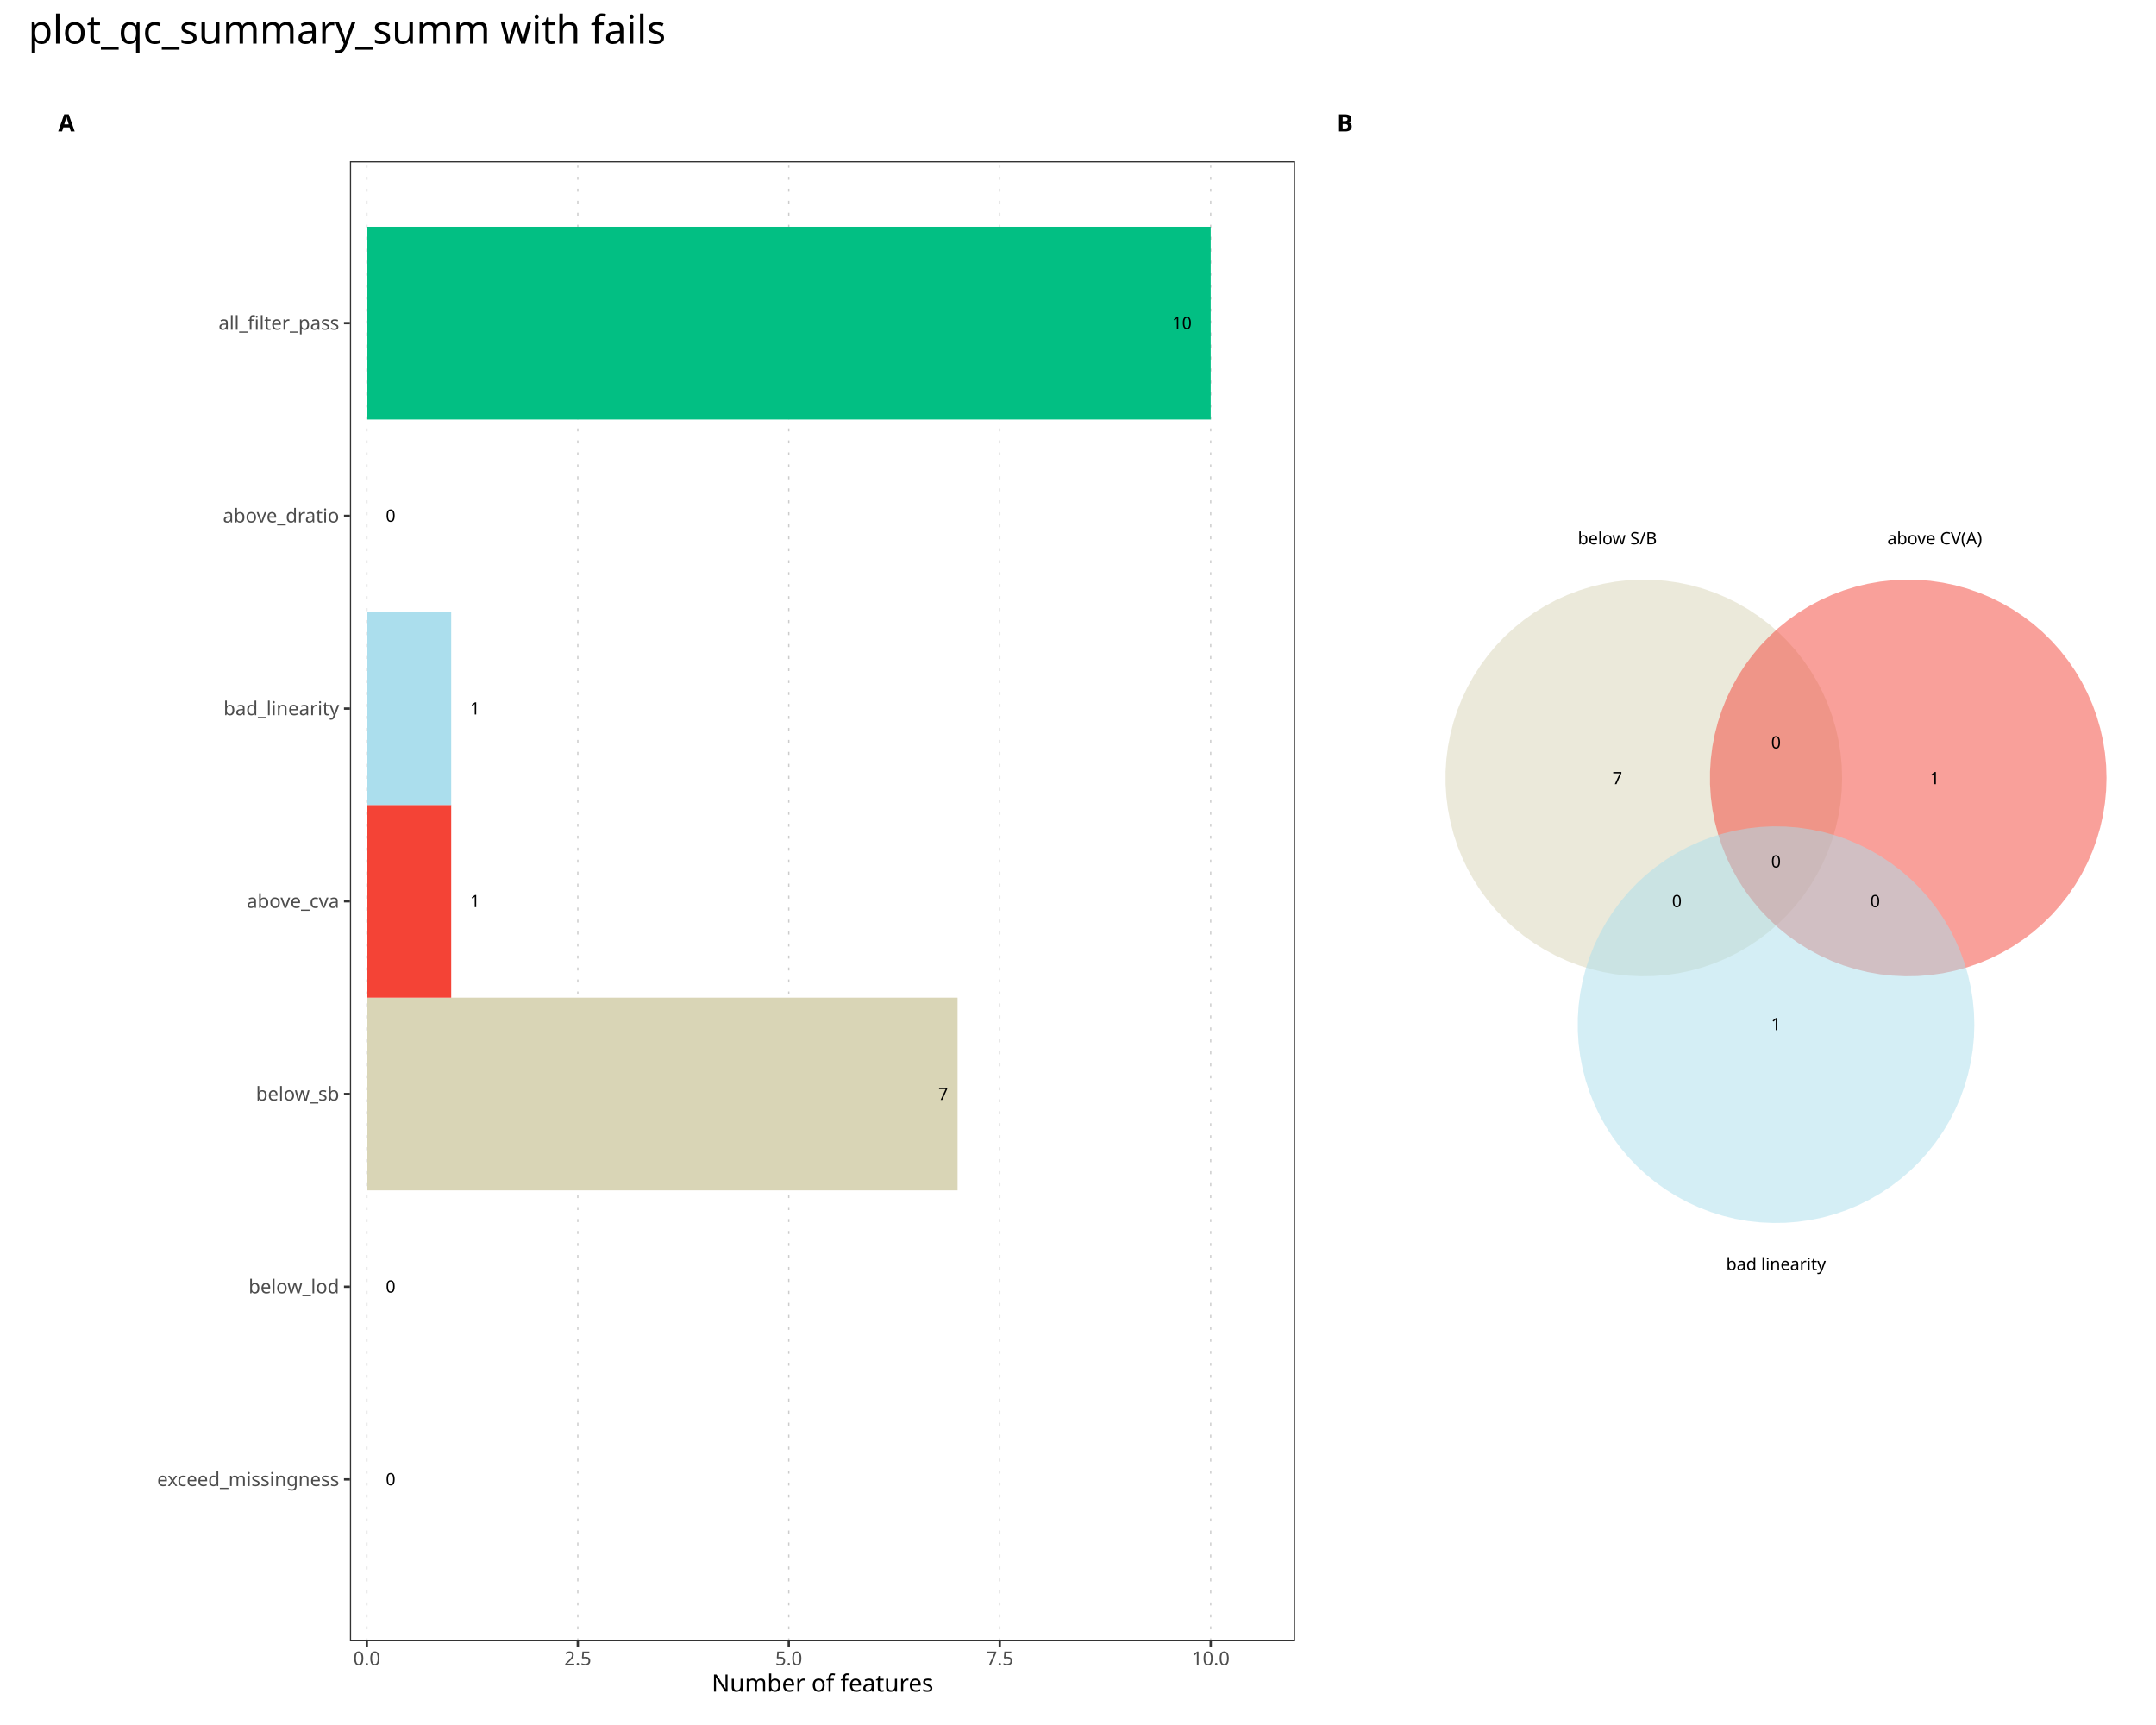
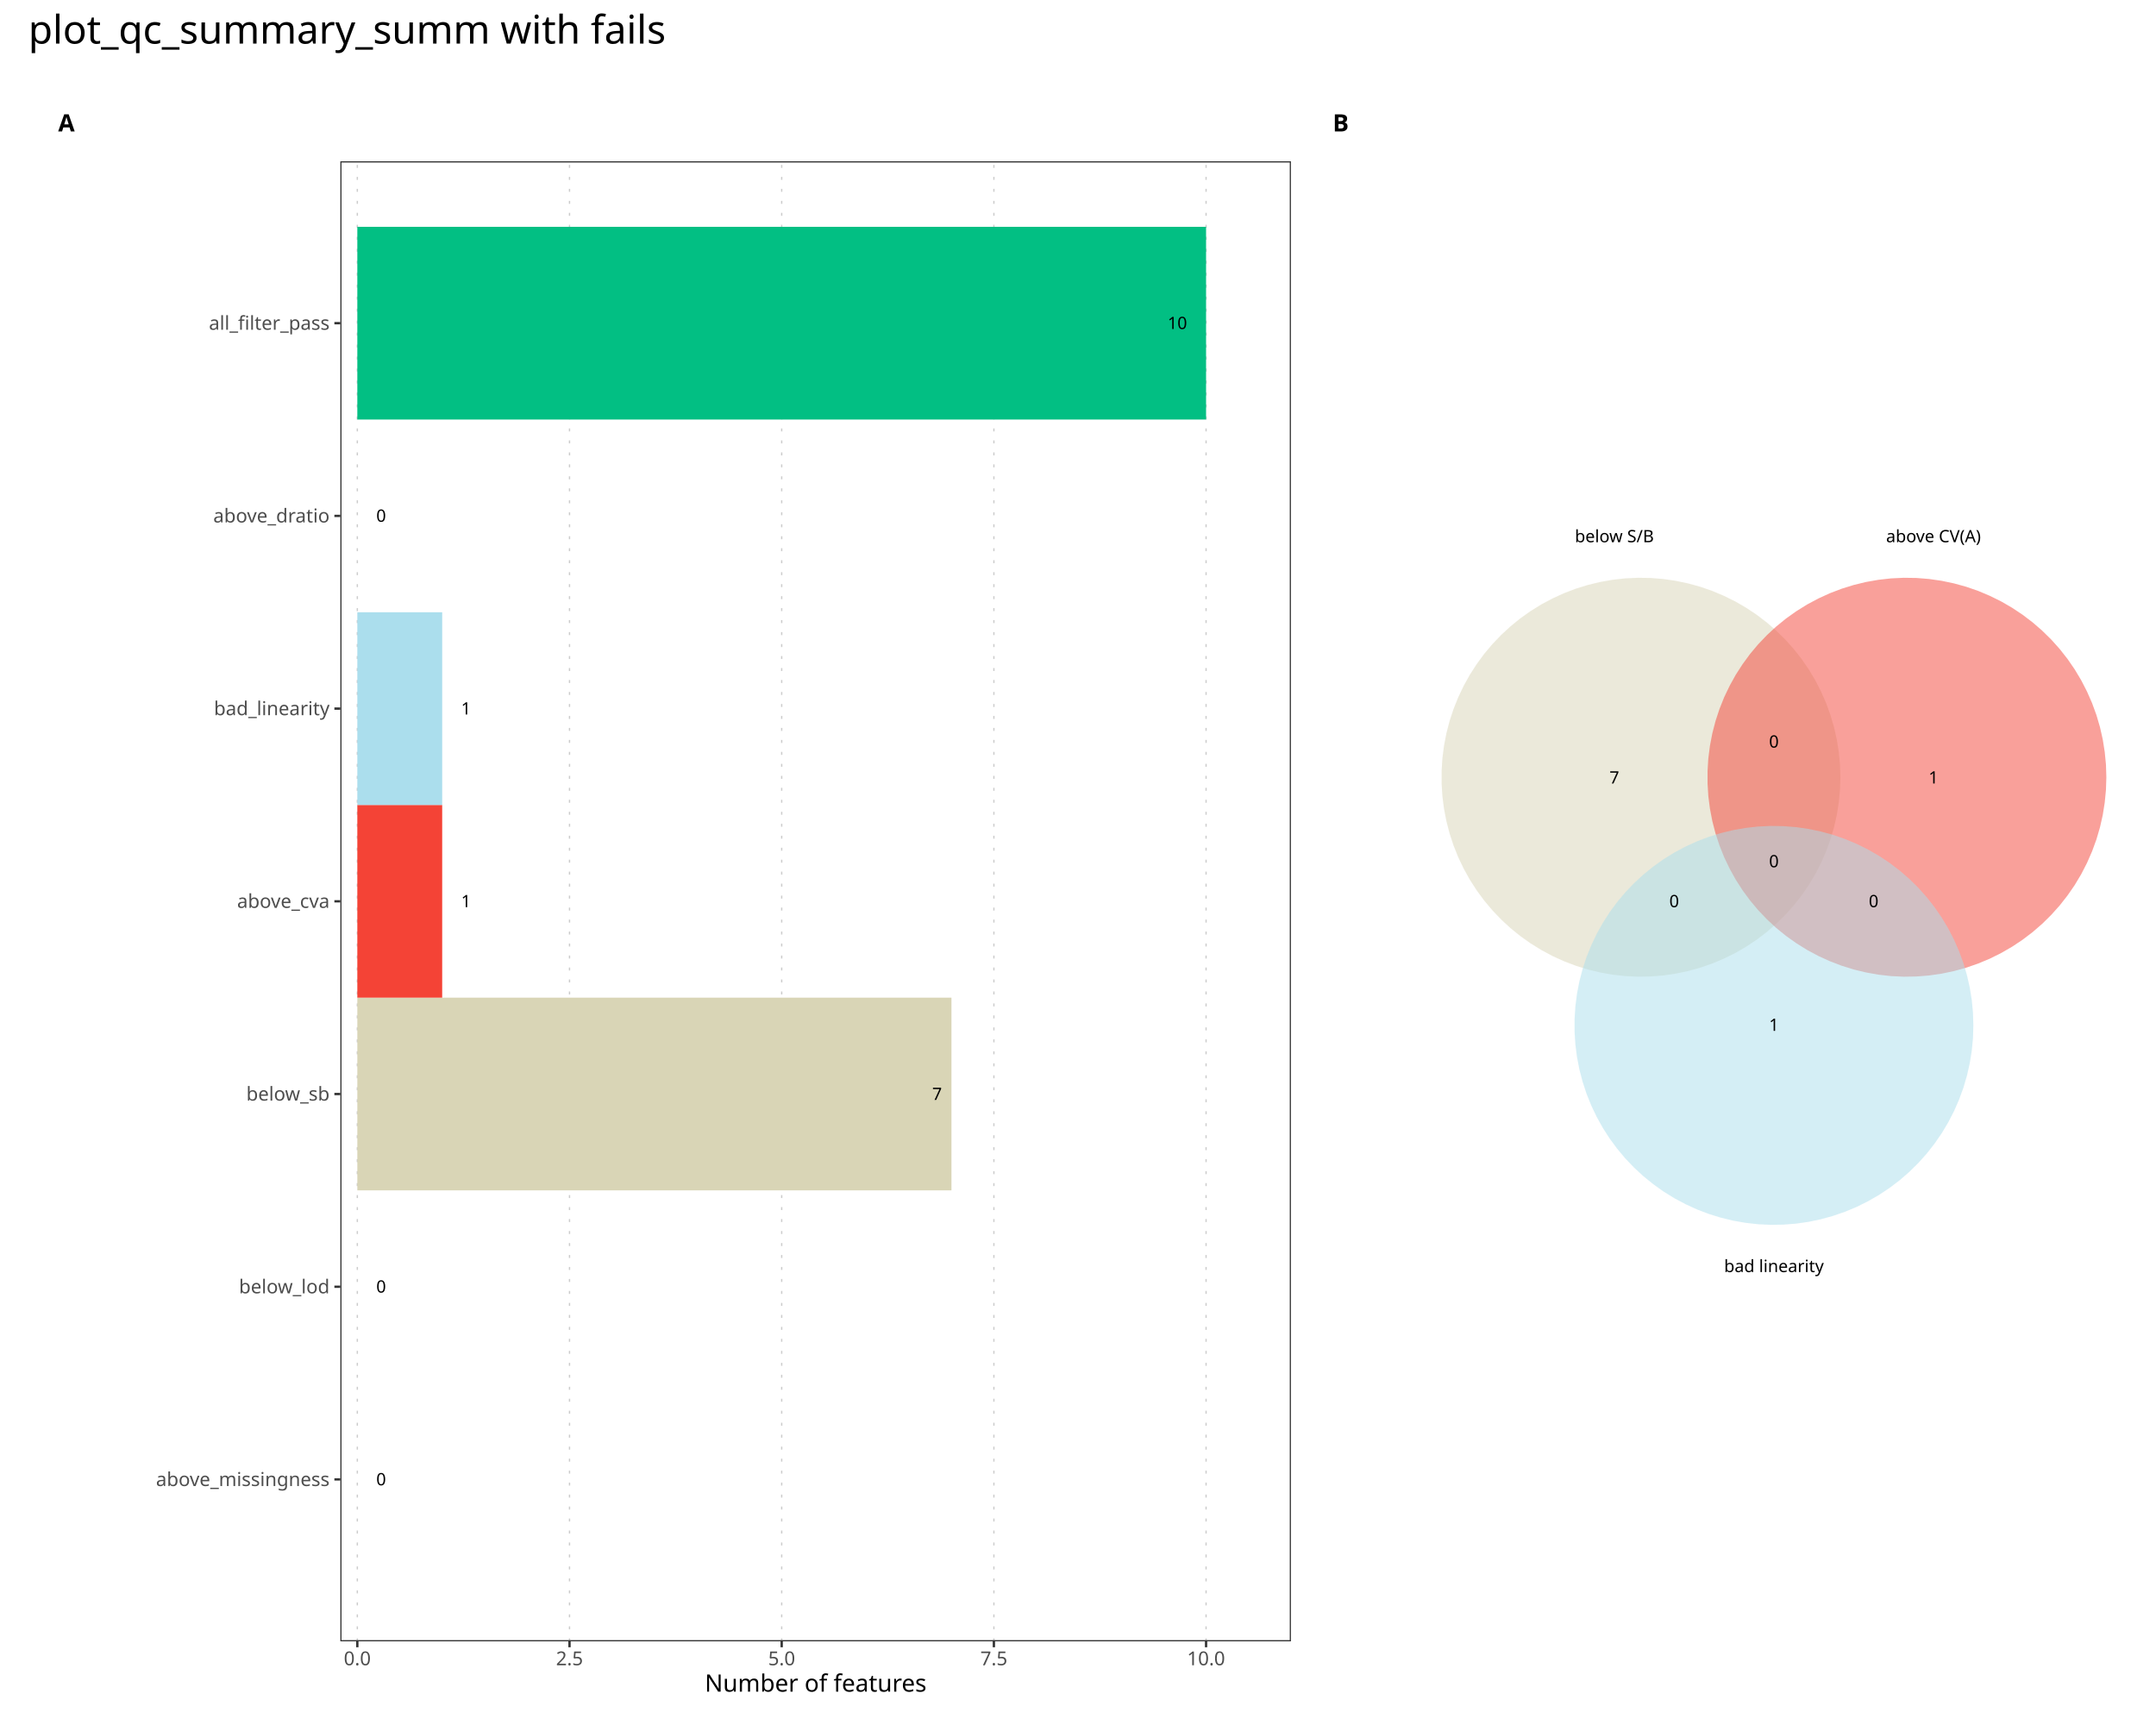
<svg xmlns="http://www.w3.org/2000/svg" class="svglite" data-engine-version="2.0" width="720.00pt" height="576.00pt" viewBox="0 0 720.00 576.00">
  <defs>
    <style type="text/css">
    .svglite line, .svglite polyline, .svglite polygon, .svglite path, .svglite rect, .svglite circle {
      fill: none;
      stroke: #000000;
      stroke-linecap: round;
      stroke-linejoin: round;
      stroke-miterlimit: 10.00;
    }
  </style>
  </defs>
  <rect width="100%" height="100%" style="stroke: none; fill: #FFFFFF;" />
  <defs>
    <clipPath id="cpMC4wMHw3MjAuMDB8MC4wMHw1NzYuMDA=">
      <rect x="0.00" y="0.00" width="720.00" height="576.00" />
    </clipPath>
  </defs>
  <g clip-path="url(#cpMC4wMHw3MjAuMDB8MC4wMHw1NzYuMDA=)">
    <rect x="-0" y="0.00" width="720.00" height="576.00" style="stroke-width: 1.07; stroke: #FFFFFF; fill: #FFFFFF;" />
  </g>
  <defs>
-     <clipPath id="cpMTE2Ljg2fDcxNC41Mnw1My44Nnw1NDguMDY=">
-       <rect x="116.86" y="53.86" width="597.66" height="494.20" />
+     <clipPath id="cpMTEzLjY2fDcxNC41Mnw1My44Nnw1NDguMDY=">
+       <rect x="113.66" y="53.86" width="600.86" height="494.20" />
    </clipPath>
  </defs>
-   <g clip-path="url(#cpMTE2Ljg2fDcxNC41Mnw1My44Nnw1NDguMDY=)">
+   <g clip-path="url(#cpMTEzLjY2fDcxNC41Mnw1My44Nnw1NDguMDY=)">
</g>
  <g clip-path="url(#cpMC4wMHw3MjAuMDB8MC4wMHw1NzYuMDA=)">
</g>
  <defs>
-     <clipPath id="cpNS40OHw0MzYuNDl8MjIuNzh8NTcwLjUy">
-       <rect x="5.48" y="22.78" width="431.01" height="547.74" />
+     <clipPath id="cpNS40OHw0MzUuMTB8MjIuNzh8NTcwLjUy">
+       <rect x="5.48" y="22.78" width="429.62" height="547.74" />
    </clipPath>
  </defs>
-   <g clip-path="url(#cpNS40OHw0MzYuNDl8MjIuNzh8NTcwLjUy)">
-     <rect x="5.48" y="22.78" width="431.01" height="547.74" style="stroke-width: 0.78; stroke: #FFFFFF; fill: #FFFFFF;" />
+   <g clip-path="url(#cpNS40OHw0MzUuMTB8MjIuNzh8NTcwLjUy)">
+     <rect x="5.48" y="22.78" width="429.62" height="547.74" style="stroke-width: 0.78; stroke: #FFFFFF; fill: #FFFFFF;" />
  </g>
  <g clip-path="url(#cpMC4wMHw3MjAuMDB8MC4wMHw1NzYuMDA=)">
</g>
  <defs>
-     <clipPath id="cpMTE2Ljg2fDQzMi41MXw1My44Nnw1NDguMDY=">
-       <rect x="116.86" y="53.86" width="315.64" height="494.20" />
+     <clipPath id="cpMTEzLjY2fDQzMS4xMXw1My44Nnw1NDguMDY=">
+       <rect x="113.66" y="53.86" width="317.45" height="494.20" />
    </clipPath>
  </defs>
-   <g clip-path="url(#cpMTE2Ljg2fDQzMi41MXw1My44Nnw1NDguMDY=)">
-     <rect x="116.86" y="53.86" width="315.64" height="494.20" style="stroke-width: 0.78; stroke: none; fill: #FFFFFF;" />
-     <polyline points="122.50,548.06 122.50,53.86 " style="stroke-width: 0.43; stroke: #CCCCCC; stroke-dasharray: 1.00,3.00; stroke-linecap: butt;" />
-     <polyline points="192.96,548.06 192.96,53.86 " style="stroke-width: 0.43; stroke: #CCCCCC; stroke-dasharray: 1.00,3.00; stroke-linecap: butt;" />
-     <polyline points="263.41,548.06 263.41,53.86 " style="stroke-width: 0.43; stroke: #CCCCCC; stroke-dasharray: 1.00,3.00; stroke-linecap: butt;" />
-     <polyline points="333.87,548.06 333.87,53.86 " style="stroke-width: 0.43; stroke: #CCCCCC; stroke-dasharray: 1.00,3.00; stroke-linecap: butt;" />
-     <polyline points="404.32,548.06 404.32,53.86 " style="stroke-width: 0.43; stroke: #CCCCCC; stroke-dasharray: 1.00,3.00; stroke-linecap: butt;" />
-     <rect x="122.50" y="461.83" width="0.00" height="64.35" style="stroke-width: 1.07; stroke: none; stroke-linecap: butt; stroke-linejoin: miter; fill: #FFFF00;" />
-     <rect x="122.50" y="397.48" width="0.00" height="64.35" style="stroke-width: 1.07; stroke: none; stroke-linecap: butt; stroke-linejoin: miter; fill: #ADA3A3;" />
-     <rect x="122.50" y="333.13" width="197.28" height="64.35" style="stroke-width: 1.07; stroke: none; stroke-linecap: butt; stroke-linejoin: miter; fill: #D9D5B6;" />
-     <rect x="122.50" y="268.78" width="28.18" height="64.35" style="stroke-width: 1.07; stroke: none; stroke-linecap: butt; stroke-linejoin: miter; fill: #F44336;" />
-     <rect x="122.50" y="204.44" width="28.18" height="64.35" style="stroke-width: 1.07; stroke: none; stroke-linecap: butt; stroke-linejoin: miter; fill: #ABDEED;" />
-     <rect x="122.50" y="140.09" width="0.00" height="64.35" style="stroke-width: 1.07; stroke: none; stroke-linecap: butt; stroke-linejoin: miter; fill: #B5A2F5;" />
-     <rect x="122.50" y="75.74" width="281.82" height="64.35" style="stroke-width: 1.07; stroke: none; stroke-linecap: butt; stroke-linejoin: miter; fill: #02BF83;" />
-     <text x="128.83" y="495.96" style="font-size: 5.69px; font-family: sans;" textLength="3.17px" lengthAdjust="spacingAndGlyphs">0</text>
-     <text x="128.83" y="431.61" style="font-size: 5.69px; font-family: sans;" textLength="3.17px" lengthAdjust="spacingAndGlyphs">0</text>
-     <text x="316.61" y="367.27" text-anchor="end" style="font-size: 5.69px; font-family: sans;" textLength="3.17px" lengthAdjust="spacingAndGlyphs">7</text>
-     <text x="157.01" y="302.92" style="font-size: 5.69px; font-family: sans;" textLength="3.17px" lengthAdjust="spacingAndGlyphs">1</text>
-     <text x="157.01" y="238.57" style="font-size: 5.69px; font-family: sans;" textLength="3.17px" lengthAdjust="spacingAndGlyphs">1</text>
-     <text x="128.83" y="174.22" style="font-size: 5.69px; font-family: sans;" textLength="3.17px" lengthAdjust="spacingAndGlyphs">0</text>
-     <text x="397.99" y="109.87" text-anchor="end" style="font-size: 5.69px; font-family: sans;" textLength="6.33px" lengthAdjust="spacingAndGlyphs">10</text>
-     <rect x="116.86" y="53.86" width="315.64" height="494.20" style="stroke-width: 0.78; stroke: #333333;" />
+   <g clip-path="url(#cpMTEzLjY2fDQzMS4xMXw1My44Nnw1NDguMDY=)">
+     <rect x="113.66" y="53.86" width="317.45" height="494.20" style="stroke-width: 0.78; stroke: none; fill: #FFFFFF;" />
+     <polyline points="119.33,548.06 119.33,53.86 " style="stroke-width: 0.43; stroke: #CCCCCC; stroke-dasharray: 1.00,3.00; stroke-linecap: butt;" />
+     <polyline points="190.19,548.06 190.19,53.86 " style="stroke-width: 0.43; stroke: #CCCCCC; stroke-dasharray: 1.00,3.00; stroke-linecap: butt;" />
+     <polyline points="261.05,548.06 261.05,53.86 " style="stroke-width: 0.43; stroke: #CCCCCC; stroke-dasharray: 1.00,3.00; stroke-linecap: butt;" />
+     <polyline points="331.91,548.06 331.91,53.86 " style="stroke-width: 0.43; stroke: #CCCCCC; stroke-dasharray: 1.00,3.00; stroke-linecap: butt;" />
+     <polyline points="402.77,548.06 402.77,53.86 " style="stroke-width: 0.43; stroke: #CCCCCC; stroke-dasharray: 1.00,3.00; stroke-linecap: butt;" />
+     <rect x="119.33" y="461.83" width="0.00" height="64.35" style="stroke-width: 1.07; stroke: none; stroke-linecap: butt; stroke-linejoin: miter; fill: #FFFF00;" />
+     <rect x="119.33" y="397.48" width="0.00" height="64.35" style="stroke-width: 1.07; stroke: none; stroke-linecap: butt; stroke-linejoin: miter; fill: #ADA3A3;" />
+     <rect x="119.33" y="333.13" width="198.41" height="64.35" style="stroke-width: 1.07; stroke: none; stroke-linecap: butt; stroke-linejoin: miter; fill: #D9D5B6;" />
+     <rect x="119.33" y="268.78" width="28.34" height="64.35" style="stroke-width: 1.07; stroke: none; stroke-linecap: butt; stroke-linejoin: miter; fill: #F44336;" />
+     <rect x="119.33" y="204.44" width="28.34" height="64.35" style="stroke-width: 1.07; stroke: none; stroke-linecap: butt; stroke-linejoin: miter; fill: #ABDEED;" />
+     <rect x="119.33" y="140.09" width="0.00" height="64.35" style="stroke-width: 1.07; stroke: none; stroke-linecap: butt; stroke-linejoin: miter; fill: #B5A2F5;" />
+     <rect x="119.33" y="75.74" width="283.44" height="64.35" style="stroke-width: 1.07; stroke: none; stroke-linecap: butt; stroke-linejoin: miter; fill: #02BF83;" />
+     <text x="125.66" y="495.96" style="font-size: 5.69px; font-family: sans;" textLength="3.17px" lengthAdjust="spacingAndGlyphs">0</text>
+     <text x="125.66" y="431.61" style="font-size: 5.69px; font-family: sans;" textLength="3.17px" lengthAdjust="spacingAndGlyphs">0</text>
+     <text x="314.57" y="367.27" text-anchor="end" style="font-size: 5.69px; font-family: sans;" textLength="3.17px" lengthAdjust="spacingAndGlyphs">7</text>
+     <text x="154.00" y="302.92" style="font-size: 5.69px; font-family: sans;" textLength="3.17px" lengthAdjust="spacingAndGlyphs">1</text>
+     <text x="154.00" y="238.57" style="font-size: 5.69px; font-family: sans;" textLength="3.17px" lengthAdjust="spacingAndGlyphs">1</text>
+     <text x="125.66" y="174.22" style="font-size: 5.69px; font-family: sans;" textLength="3.17px" lengthAdjust="spacingAndGlyphs">0</text>
+     <text x="396.44" y="109.87" text-anchor="end" style="font-size: 5.69px; font-family: sans;" textLength="6.33px" lengthAdjust="spacingAndGlyphs">10</text>
+     <rect x="113.66" y="53.86" width="317.45" height="494.20" style="stroke-width: 0.78; stroke: #333333;" />
  </g>
  <g clip-path="url(#cpMC4wMHw3MjAuMDB8MC4wMHw1NzYuMDA=)">
-     <text x="113.28" y="496.21" text-anchor="end" style="font-size: 6.40px; fill: #4D4D4D; font-family: sans;" textLength="59.43px" lengthAdjust="spacingAndGlyphs">exceed_missingness</text>
-     <text x="113.28" y="431.86" text-anchor="end" style="font-size: 6.40px; fill: #4D4D4D; font-family: sans;" textLength="28.82px" lengthAdjust="spacingAndGlyphs">below_lod</text>
-     <text x="113.28" y="367.51" text-anchor="end" style="font-size: 6.40px; fill: #4D4D4D; font-family: sans;" textLength="27.05px" lengthAdjust="spacingAndGlyphs">below_sb</text>
-     <text x="113.28" y="303.16" text-anchor="end" style="font-size: 6.40px; fill: #4D4D4D; font-family: sans;" textLength="30.97px" lengthAdjust="spacingAndGlyphs">above_cva</text>
-     <text x="113.28" y="238.81" text-anchor="end" style="font-size: 6.40px; fill: #4D4D4D; font-family: sans;" textLength="36.29px" lengthAdjust="spacingAndGlyphs">bad_linearity</text>
-     <text x="113.28" y="174.46" text-anchor="end" style="font-size: 6.40px; fill: #4D4D4D; font-family: sans;" textLength="37.01px" lengthAdjust="spacingAndGlyphs">above_dratio</text>
-     <text x="113.28" y="110.12" text-anchor="end" style="font-size: 6.40px; fill: #4D4D4D; font-family: sans;" textLength="39.13px" lengthAdjust="spacingAndGlyphs">all_filter_pass</text>
-     <polyline points="114.87,494.00 116.86,494.00 " style="stroke-width: 0.78; stroke: #333333; stroke-linecap: butt;" />
-     <polyline points="114.87,429.66 116.86,429.66 " style="stroke-width: 0.78; stroke: #333333; stroke-linecap: butt;" />
-     <polyline points="114.87,365.31 116.86,365.31 " style="stroke-width: 0.78; stroke: #333333; stroke-linecap: butt;" />
-     <polyline points="114.87,300.96 116.86,300.96 " style="stroke-width: 0.78; stroke: #333333; stroke-linecap: butt;" />
-     <polyline points="114.87,236.61 116.86,236.61 " style="stroke-width: 0.78; stroke: #333333; stroke-linecap: butt;" />
-     <polyline points="114.87,172.26 116.86,172.26 " style="stroke-width: 0.78; stroke: #333333; stroke-linecap: butt;" />
-     <polyline points="114.87,107.91 116.86,107.91 " style="stroke-width: 0.78; stroke: #333333; stroke-linecap: butt;" />
-     <polyline points="122.50,550.05 122.50,548.06 " style="stroke-width: 0.78; stroke: #333333; stroke-linecap: butt;" />
-     <polyline points="192.96,550.05 192.96,548.06 " style="stroke-width: 0.78; stroke: #333333; stroke-linecap: butt;" />
-     <polyline points="263.41,550.05 263.41,548.06 " style="stroke-width: 0.78; stroke: #333333; stroke-linecap: butt;" />
-     <polyline points="333.87,550.05 333.87,548.06 " style="stroke-width: 0.78; stroke: #333333; stroke-linecap: butt;" />
-     <polyline points="404.32,550.05 404.32,548.06 " style="stroke-width: 0.78; stroke: #333333; stroke-linecap: butt;" />
-     <text x="122.50" y="556.05" text-anchor="middle" style="font-size: 6.40px; fill: #4D4D4D; font-family: sans;" textLength="8.90px" lengthAdjust="spacingAndGlyphs">0.0</text>
-     <text x="192.96" y="556.05" text-anchor="middle" style="font-size: 6.40px; fill: #4D4D4D; font-family: sans;" textLength="8.90px" lengthAdjust="spacingAndGlyphs">2.5</text>
-     <text x="263.41" y="556.05" text-anchor="middle" style="font-size: 6.40px; fill: #4D4D4D; font-family: sans;" textLength="8.90px" lengthAdjust="spacingAndGlyphs">5.0</text>
-     <text x="333.87" y="556.05" text-anchor="middle" style="font-size: 6.40px; fill: #4D4D4D; font-family: sans;" textLength="8.90px" lengthAdjust="spacingAndGlyphs">7.5</text>
-     <text x="404.32" y="556.05" text-anchor="middle" style="font-size: 6.40px; fill: #4D4D4D; font-family: sans;" textLength="12.46px" lengthAdjust="spacingAndGlyphs">10.0</text>
-     <text x="274.69" y="564.87" text-anchor="middle" style="font-size: 8.00px; font-family: sans;" textLength="68.49px" lengthAdjust="spacingAndGlyphs">Number of features</text>
+     <text x="110.07" y="496.21" text-anchor="end" style="font-size: 6.40px; fill: #4D4D4D; font-family: sans;" textLength="56.23px" lengthAdjust="spacingAndGlyphs">above_missingness</text>
+     <text x="110.07" y="431.86" text-anchor="end" style="font-size: 6.40px; fill: #4D4D4D; font-family: sans;" textLength="28.82px" lengthAdjust="spacingAndGlyphs">below_lod</text>
+     <text x="110.07" y="367.51" text-anchor="end" style="font-size: 6.40px; fill: #4D4D4D; font-family: sans;" textLength="27.05px" lengthAdjust="spacingAndGlyphs">below_sb</text>
+     <text x="110.07" y="303.16" text-anchor="end" style="font-size: 6.40px; fill: #4D4D4D; font-family: sans;" textLength="30.97px" lengthAdjust="spacingAndGlyphs">above_cva</text>
+     <text x="110.07" y="238.81" text-anchor="end" style="font-size: 6.40px; fill: #4D4D4D; font-family: sans;" textLength="36.29px" lengthAdjust="spacingAndGlyphs">bad_linearity</text>
+     <text x="110.07" y="174.46" text-anchor="end" style="font-size: 6.40px; fill: #4D4D4D; font-family: sans;" textLength="37.01px" lengthAdjust="spacingAndGlyphs">above_dratio</text>
+     <text x="110.07" y="110.12" text-anchor="end" style="font-size: 6.40px; fill: #4D4D4D; font-family: sans;" textLength="39.13px" lengthAdjust="spacingAndGlyphs">all_filter_pass</text>
+     <polyline points="111.67,494.00 113.66,494.00 " style="stroke-width: 0.78; stroke: #333333; stroke-linecap: butt;" />
+     <polyline points="111.67,429.66 113.66,429.66 " style="stroke-width: 0.78; stroke: #333333; stroke-linecap: butt;" />
+     <polyline points="111.67,365.31 113.66,365.31 " style="stroke-width: 0.78; stroke: #333333; stroke-linecap: butt;" />
+     <polyline points="111.67,300.96 113.66,300.96 " style="stroke-width: 0.78; stroke: #333333; stroke-linecap: butt;" />
+     <polyline points="111.67,236.61 113.66,236.61 " style="stroke-width: 0.78; stroke: #333333; stroke-linecap: butt;" />
+     <polyline points="111.67,172.26 113.66,172.26 " style="stroke-width: 0.78; stroke: #333333; stroke-linecap: butt;" />
+     <polyline points="111.67,107.91 113.66,107.91 " style="stroke-width: 0.78; stroke: #333333; stroke-linecap: butt;" />
+     <polyline points="119.33,550.05 119.33,548.06 " style="stroke-width: 0.78; stroke: #333333; stroke-linecap: butt;" />
+     <polyline points="190.19,550.05 190.19,548.06 " style="stroke-width: 0.78; stroke: #333333; stroke-linecap: butt;" />
+     <polyline points="261.05,550.05 261.05,548.06 " style="stroke-width: 0.78; stroke: #333333; stroke-linecap: butt;" />
+     <polyline points="331.91,550.05 331.91,548.06 " style="stroke-width: 0.78; stroke: #333333; stroke-linecap: butt;" />
+     <polyline points="402.77,550.05 402.77,548.06 " style="stroke-width: 0.78; stroke: #333333; stroke-linecap: butt;" />
+     <text x="119.33" y="556.05" text-anchor="middle" style="font-size: 6.40px; fill: #4D4D4D; font-family: sans;" textLength="8.90px" lengthAdjust="spacingAndGlyphs">0.0</text>
+     <text x="190.19" y="556.05" text-anchor="middle" style="font-size: 6.40px; fill: #4D4D4D; font-family: sans;" textLength="8.90px" lengthAdjust="spacingAndGlyphs">2.5</text>
+     <text x="261.05" y="556.05" text-anchor="middle" style="font-size: 6.40px; fill: #4D4D4D; font-family: sans;" textLength="8.90px" lengthAdjust="spacingAndGlyphs">5.0</text>
+     <text x="331.91" y="556.05" text-anchor="middle" style="font-size: 6.40px; fill: #4D4D4D; font-family: sans;" textLength="8.90px" lengthAdjust="spacingAndGlyphs">7.5</text>
+     <text x="402.77" y="556.05" text-anchor="middle" style="font-size: 6.40px; fill: #4D4D4D; font-family: sans;" textLength="12.46px" lengthAdjust="spacingAndGlyphs">10.0</text>
+     <text x="272.39" y="564.87" text-anchor="middle" style="font-size: 8.00px; font-family: sans;" textLength="68.49px" lengthAdjust="spacingAndGlyphs">Number of features</text>
    <text x="19.43" y="43.90" style="font-size: 8.00px; font-weight: bold; font-family: sans;" textLength="5.34px" lengthAdjust="spacingAndGlyphs">A</text>
  </g>
  <defs>
-     <clipPath id="cpNDcxLjcyfDcxNC41MnwxNjkuODN8NDMyLjA5">
-       <rect x="471.72" y="169.83" width="242.80" height="262.27" />
+     <clipPath id="cpNDcwLjMzfDcxNC41MnwxNjkuMDd8NDMyLjg0">
+       <rect x="470.33" y="169.07" width="244.20" height="263.77" />
    </clipPath>
  </defs>
-   <g clip-path="url(#cpNDcxLjcyfDcxNC41MnwxNjkuODN8NDMyLjA5)">
-     <polygon points="615.18,259.76 615.05,255.56 614.65,251.38 613.98,247.23 613.06,243.13 611.87,239.10 610.43,235.15 608.75,231.30 606.82,227.56 604.67,223.96 602.28,220.50 599.68,217.19 596.88,214.06 593.89,211.11 590.71,208.36 587.37,205.82 583.87,203.49 580.23,201.39 576.46,199.52 572.59,197.90 568.61,196.52 564.56,195.40 560.45,194.54 556.29,193.94 552.10,193.61 547.90,193.54 543.70,193.74 539.52,194.21 535.39,194.94 531.30,195.93 527.29,197.18 523.36,198.68 519.54,200.42 515.84,202.41 512.26,204.62 508.84,207.06 505.58,209.71 502.49,212.56 499.59,215.60 496.89,218.82 494.40,222.21 492.13,225.74 490.08,229.42 488.28,233.21 486.71,237.11 485.40,241.10 484.35,245.17 483.55,249.30 483.02,253.47 482.75,257.66 482.75,261.86 483.02,266.06 483.55,270.23 484.35,274.35 485.40,278.42 486.71,282.42 488.28,286.32 490.08,290.11 492.13,293.78 494.40,297.32 496.89,300.70 499.59,303.92 502.49,306.96 505.58,309.82 508.84,312.47 512.26,314.90 515.84,317.12 519.54,319.10 523.36,320.85 527.29,322.35 531.30,323.60 535.39,324.59 539.52,325.32 543.70,325.78 547.90,325.98 552.10,325.92 556.29,325.58 560.45,324.99 564.56,324.13 568.61,323.01 572.59,321.63 576.46,320.01 580.23,318.14 583.87,316.04 587.37,313.71 590.71,311.17 593.89,308.41 596.88,305.47 599.68,302.33 602.28,299.03 604.67,295.57 606.82,291.96 608.75,288.23 610.43,284.38 611.87,280.43 613.06,276.40 613.98,272.30 614.65,268.15 615.05,263.96 615.18,259.76 " style="stroke-width: 1.07; stroke: none; stroke-linecap: butt; fill: #D9D5B6; fill-opacity: 0.50;" />
-     <polygon points="703.48,259.76 703.35,255.56 702.95,251.38 702.29,247.23 701.36,243.13 700.18,239.10 698.74,235.15 697.05,231.30 695.13,227.56 692.97,223.96 690.59,220.50 687.99,217.19 685.19,214.06 682.19,211.11 679.02,208.36 675.67,205.82 672.17,203.49 668.53,201.39 664.77,199.52 660.89,197.90 656.92,196.52 652.87,195.40 648.76,194.54 644.60,193.94 640.41,193.61 636.20,193.54 632.01,193.74 627.83,194.21 623.69,194.94 619.61,195.93 615.59,197.18 611.67,198.68 607.85,200.42 604.14,202.41 600.57,204.62 597.15,207.06 593.88,209.71 590.80,212.56 587.90,215.60 585.20,218.82 582.70,222.21 580.43,225.74 578.39,229.42 576.58,233.21 575.02,237.11 573.71,241.10 572.65,245.17 571.86,249.30 571.33,253.47 571.06,257.66 571.06,261.86 571.33,266.06 571.86,270.23 572.65,274.35 573.71,278.42 575.02,282.42 576.58,286.32 578.39,290.11 580.43,293.78 582.70,297.32 585.20,300.70 587.90,303.92 590.80,306.96 593.88,309.82 597.15,312.47 600.57,314.90 604.14,317.12 607.85,319.10 611.67,320.85 615.59,322.35 619.61,323.60 623.69,324.59 627.83,325.32 632.01,325.78 636.20,325.98 640.41,325.92 644.60,325.58 648.76,324.99 652.87,324.13 656.92,323.01 660.89,321.63 664.77,320.01 668.53,318.14 672.17,316.04 675.67,313.71 679.02,311.17 682.19,308.41 685.19,305.47 687.99,302.33 690.59,299.03 692.97,295.57 695.13,291.96 697.05,288.23 698.74,284.38 700.18,280.43 701.36,276.40 702.29,272.30 702.95,268.15 703.35,263.96 703.48,259.76 " style="stroke-width: 1.07; stroke: none; stroke-linecap: butt; fill: #F44336; fill-opacity: 0.50;" />
-     <polygon points="659.33,342.15 659.20,337.95 658.80,333.77 658.13,329.62 657.21,325.52 656.02,321.49 654.59,317.54 652.90,313.69 650.98,309.95 648.82,306.35 646.43,302.89 643.84,299.58 641.03,296.45 638.04,293.50 634.86,290.75 631.52,288.21 628.02,285.88 624.38,283.78 620.61,281.91 616.74,280.29 612.77,278.91 608.72,277.79 604.60,276.93 600.44,276.33 596.25,276.00 592.05,275.93 587.85,276.13 583.68,276.60 579.54,277.33 575.45,278.32 571.44,279.57 567.52,281.07 563.69,282.81 559.99,284.80 556.42,287.01 552.99,289.45 549.73,292.10 546.64,294.95 543.74,297.99 541.04,301.21 538.55,304.60 536.28,308.13 534.24,311.81 532.43,315.60 530.87,319.50 529.56,323.49 528.50,327.56 527.71,331.69 527.17,335.86 526.91,340.05 526.91,344.25 527.17,348.45 527.71,352.62 528.50,356.74 529.56,360.81 530.87,364.81 532.43,368.71 534.24,372.50 536.28,376.17 538.55,379.71 541.04,383.09 543.74,386.31 546.64,389.35 549.73,392.21 552.99,394.86 556.42,397.29 559.99,399.51 563.69,401.49 567.52,403.24 571.44,404.74 575.45,405.99 579.54,406.98 583.68,407.71 587.85,408.17 592.05,408.37 596.25,408.31 600.44,407.97 604.60,407.38 608.72,406.52 612.77,405.40 616.74,404.02 620.61,402.40 624.38,400.53 628.02,398.43 631.52,396.10 634.86,393.56 638.04,390.80 641.03,387.86 643.84,384.72 646.43,381.42 648.82,377.96 650.98,374.35 652.90,370.62 654.59,366.77 656.02,362.82 657.21,358.79 658.13,354.69 658.80,350.54 659.20,346.35 659.33,342.15 " style="stroke-width: 1.07; stroke: none; stroke-linecap: butt; fill: #ABDEED; fill-opacity: 0.50;" />
-     <polygon points="615.18,259.76 615.05,255.56 614.65,251.38 613.98,247.23 613.06,243.13 611.87,239.10 610.43,235.15 608.75,231.30 606.82,227.56 604.67,223.96 602.28,220.50 599.68,217.19 596.88,214.06 593.89,211.11 590.71,208.36 587.37,205.82 583.87,203.49 580.23,201.39 576.46,199.52 572.59,197.90 568.61,196.52 564.56,195.40 560.45,194.54 556.29,193.94 552.10,193.61 547.90,193.54 543.70,193.74 539.52,194.21 535.39,194.94 531.30,195.93 527.29,197.18 523.36,198.68 519.54,200.42 515.84,202.41 512.26,204.62 508.84,207.06 505.58,209.71 502.49,212.56 499.59,215.60 496.89,218.82 494.40,222.21 492.13,225.74 490.08,229.42 488.28,233.21 486.71,237.11 485.40,241.10 484.35,245.17 483.55,249.30 483.02,253.47 482.75,257.66 482.75,261.86 483.02,266.06 483.55,270.23 484.35,274.35 485.40,278.42 486.71,282.42 488.28,286.32 490.08,290.11 492.13,293.78 494.40,297.32 496.89,300.70 499.59,303.92 502.49,306.96 505.58,309.82 508.84,312.47 512.26,314.90 515.84,317.12 519.54,319.10 523.36,320.85 527.29,322.35 531.30,323.60 535.39,324.59 539.52,325.32 543.70,325.78 547.90,325.98 552.10,325.92 556.29,325.58 560.45,324.99 564.56,324.13 568.61,323.01 572.59,321.63 576.46,320.01 580.23,318.14 583.87,316.04 587.37,313.71 590.71,311.17 593.89,308.41 596.88,305.47 599.68,302.33 602.28,299.03 604.67,295.57 606.82,291.96 608.75,288.23 610.43,284.38 611.87,280.43 613.06,276.40 613.98,272.30 614.65,268.15 615.05,263.96 615.18,259.76 " style="stroke-width: 0.00; stroke-linecap: butt; fill: none;" />
-     <polygon points="703.48,259.76 703.35,255.56 702.95,251.38 702.29,247.23 701.36,243.13 700.18,239.10 698.74,235.15 697.05,231.30 695.13,227.56 692.97,223.96 690.59,220.50 687.99,217.19 685.19,214.06 682.19,211.11 679.02,208.36 675.67,205.82 672.17,203.49 668.53,201.39 664.77,199.52 660.89,197.90 656.92,196.52 652.87,195.40 648.76,194.54 644.60,193.94 640.41,193.61 636.20,193.54 632.01,193.74 627.83,194.21 623.69,194.94 619.61,195.93 615.59,197.18 611.67,198.68 607.85,200.42 604.14,202.41 600.57,204.62 597.15,207.06 593.88,209.71 590.80,212.56 587.90,215.60 585.20,218.82 582.70,222.21 580.43,225.74 578.39,229.42 576.58,233.21 575.02,237.11 573.71,241.10 572.65,245.17 571.86,249.30 571.33,253.47 571.06,257.66 571.06,261.86 571.33,266.06 571.86,270.23 572.65,274.35 573.71,278.42 575.02,282.42 576.58,286.32 578.39,290.11 580.43,293.78 582.70,297.32 585.20,300.70 587.90,303.92 590.80,306.96 593.88,309.82 597.15,312.47 600.57,314.90 604.14,317.12 607.85,319.10 611.67,320.85 615.59,322.35 619.61,323.60 623.69,324.59 627.83,325.32 632.01,325.78 636.20,325.98 640.41,325.92 644.60,325.58 648.76,324.99 652.87,324.13 656.92,323.01 660.89,321.63 664.77,320.01 668.53,318.14 672.17,316.04 675.67,313.71 679.02,311.17 682.19,308.41 685.19,305.47 687.99,302.33 690.59,299.03 692.97,295.57 695.13,291.96 697.05,288.23 698.74,284.38 700.18,280.43 701.36,276.40 702.29,272.30 702.95,268.15 703.35,263.96 703.48,259.76 " style="stroke-width: 0.00; stroke-linecap: butt; fill: none;" />
-     <polygon points="659.33,342.15 659.20,337.95 658.80,333.77 658.13,329.62 657.21,325.52 656.02,321.49 654.59,317.54 652.90,313.69 650.98,309.95 648.82,306.35 646.43,302.89 643.84,299.58 641.03,296.45 638.04,293.50 634.86,290.75 631.52,288.21 628.02,285.88 624.38,283.78 620.61,281.91 616.74,280.29 612.77,278.91 608.72,277.79 604.60,276.93 600.44,276.33 596.25,276.00 592.05,275.93 587.85,276.13 583.68,276.60 579.54,277.33 575.45,278.32 571.44,279.57 567.52,281.07 563.69,282.81 559.99,284.80 556.42,287.01 552.99,289.45 549.73,292.10 546.64,294.95 543.74,297.99 541.04,301.21 538.55,304.60 536.28,308.13 534.24,311.81 532.43,315.60 530.87,319.50 529.56,323.49 528.50,327.56 527.71,331.69 527.17,335.86 526.91,340.05 526.91,344.25 527.17,348.45 527.71,352.62 528.50,356.74 529.56,360.81 530.87,364.81 532.43,368.71 534.24,372.50 536.28,376.17 538.55,379.71 541.04,383.09 543.74,386.31 546.64,389.35 549.73,392.21 552.99,394.86 556.42,397.29 559.99,399.51 563.69,401.49 567.52,403.24 571.44,404.74 575.45,405.99 579.54,406.98 583.68,407.71 587.85,408.17 592.05,408.37 596.25,408.31 600.44,407.97 604.60,407.38 608.72,406.52 612.77,405.40 616.74,404.02 620.61,402.40 624.38,400.53 628.02,398.43 631.52,396.10 634.86,393.56 638.04,390.80 641.03,387.86 643.84,384.72 646.43,381.42 648.82,377.96 650.98,374.35 652.90,370.62 654.59,366.77 656.02,362.82 657.21,358.79 658.13,354.69 658.80,350.54 659.20,346.35 659.33,342.15 " style="stroke-width: 0.00; stroke-linecap: butt; fill: none;" />
-     <text x="540.12" y="181.75" text-anchor="middle" style="font-size: 5.69px; font-family: sans;" textLength="25.62px" lengthAdjust="spacingAndGlyphs">below S/B</text>
-     <text x="646.09" y="181.75" text-anchor="middle" style="font-size: 5.69px; font-family: sans;" textLength="32.58px" lengthAdjust="spacingAndGlyphs">above CV(A)</text>
-     <text x="593.10" y="424.09" text-anchor="middle" style="font-size: 5.69px; font-family: sans;" textLength="30.68px" lengthAdjust="spacingAndGlyphs">bad linearity</text>
-     <text x="540.12" y="261.85" text-anchor="middle" style="font-size: 5.69px; font-family: sans;" textLength="3.17px" lengthAdjust="spacingAndGlyphs">7</text>
-     <text x="646.09" y="261.85" text-anchor="middle" style="font-size: 5.69px; font-family: sans;" textLength="3.17px" lengthAdjust="spacingAndGlyphs">1</text>
-     <text x="593.10" y="343.98" text-anchor="middle" style="font-size: 5.69px; font-family: sans;" textLength="3.17px" lengthAdjust="spacingAndGlyphs">1</text>
-     <text x="593.10" y="249.93" text-anchor="middle" style="font-size: 5.69px; font-family: sans;" textLength="3.17px" lengthAdjust="spacingAndGlyphs">0</text>
-     <text x="559.99" y="302.92" text-anchor="middle" style="font-size: 5.69px; font-family: sans;" textLength="3.17px" lengthAdjust="spacingAndGlyphs">0</text>
-     <text x="626.22" y="302.92" text-anchor="middle" style="font-size: 5.69px; font-family: sans;" textLength="3.17px" lengthAdjust="spacingAndGlyphs">0</text>
-     <text x="593.10" y="289.67" text-anchor="middle" style="font-size: 5.69px; font-family: sans;" textLength="3.17px" lengthAdjust="spacingAndGlyphs">0</text>
+   <g clip-path="url(#cpNDcwLjMzfDcxNC41MnwxNjkuMDd8NDMyLjg0)">
+     <polygon points="614.61,259.53 614.47,255.30 614.07,251.10 613.41,246.92 612.47,242.80 611.28,238.74 609.84,234.77 608.14,230.90 606.21,227.14 604.04,223.52 601.64,220.03 599.03,216.71 596.21,213.56 593.19,210.60 590.00,207.83 586.64,205.27 583.12,202.93 579.46,200.81 575.67,198.94 571.77,197.30 567.78,195.92 563.70,194.80 559.57,193.93 555.38,193.33 551.17,192.99 546.94,192.93 542.72,193.13 538.52,193.60 534.36,194.33 530.25,195.33 526.21,196.58 522.27,198.09 518.42,199.85 514.70,201.84 511.10,204.07 507.66,206.52 504.38,209.19 501.28,212.06 498.36,215.11 495.64,218.35 493.14,221.76 490.85,225.31 488.80,229.01 486.98,232.82 485.41,236.75 484.09,240.76 483.03,244.85 482.23,249.00 481.69,253.20 481.43,257.41 481.43,261.64 481.69,265.86 482.23,270.05 483.03,274.20 484.09,278.29 485.41,282.31 486.98,286.23 488.80,290.05 490.85,293.74 493.14,297.30 495.64,300.70 498.36,303.94 501.28,307.00 504.38,309.87 507.66,312.53 511.10,314.98 514.70,317.21 518.42,319.21 522.27,320.96 526.21,322.47 530.25,323.73 534.36,324.72 538.52,325.46 542.72,325.93 546.94,326.13 551.17,326.06 555.38,325.73 559.57,325.12 563.70,324.26 567.78,323.13 571.77,321.75 575.67,320.12 579.46,318.24 583.12,316.13 586.64,313.79 590.00,311.23 593.19,308.46 596.21,305.49 599.03,302.34 601.64,299.02 604.04,295.54 606.21,291.91 608.14,288.16 609.84,284.28 611.28,280.31 612.47,276.26 613.41,272.13 614.07,267.96 614.47,263.75 614.61,259.53 " style="stroke-width: 1.07; stroke: none; stroke-linecap: butt; fill: #D9D5B6; fill-opacity: 0.50;" />
+     <polygon points="703.42,259.53 703.29,255.30 702.88,251.10 702.22,246.92 701.29,242.80 700.10,238.74 698.65,234.77 696.95,230.90 695.02,227.14 692.85,223.52 690.45,220.03 687.84,216.71 685.02,213.56 682.01,210.60 678.81,207.83 675.45,205.27 671.93,202.93 668.27,200.81 664.48,198.94 660.58,197.30 656.59,195.92 652.52,194.80 648.38,193.93 644.19,193.33 639.98,192.99 635.76,192.93 631.53,193.13 627.33,193.60 623.17,194.33 619.06,195.33 615.03,196.58 611.08,198.09 607.23,199.85 603.51,201.84 599.92,204.07 596.47,206.52 593.19,209.19 590.09,212.06 587.17,215.11 584.45,218.35 581.95,221.76 579.66,225.31 577.61,229.01 575.79,232.82 574.22,236.75 572.90,240.76 571.84,244.85 571.04,249.00 570.50,253.20 570.24,257.41 570.24,261.64 570.50,265.86 571.04,270.05 571.84,274.20 572.90,278.29 574.22,282.31 575.79,286.23 577.61,290.05 579.66,293.74 581.95,297.30 584.45,300.70 587.17,303.94 590.09,307.00 593.19,309.87 596.47,312.53 599.92,314.98 603.51,317.21 607.23,319.21 611.08,320.96 615.03,322.47 619.06,323.73 623.17,324.72 627.33,325.46 631.53,325.93 635.76,326.13 639.98,326.06 644.19,325.73 648.38,325.12 652.52,324.26 656.59,323.13 660.58,321.75 664.48,320.12 668.27,318.24 671.93,316.13 675.45,313.79 678.81,311.23 682.01,308.46 685.02,305.49 687.84,302.34 690.45,299.02 692.85,295.54 695.02,291.91 696.95,288.16 698.65,284.28 700.10,280.31 701.29,276.26 702.22,272.13 702.88,267.96 703.29,263.75 703.42,259.53 " style="stroke-width: 1.07; stroke: none; stroke-linecap: butt; fill: #F44336; fill-opacity: 0.50;" />
+     <polygon points="659.01,342.39 658.88,338.17 658.48,333.96 657.81,329.78 656.88,325.66 655.69,321.61 654.24,317.63 652.55,313.76 650.61,310.00 648.44,306.38 646.04,302.90 643.43,299.57 640.61,296.42 637.60,293.46 634.41,290.69 631.04,288.13 627.52,285.79 623.86,283.68 620.08,281.80 616.18,280.17 612.18,278.78 608.11,277.66 603.97,276.79 599.79,276.19 595.58,275.86 591.35,275.79 587.13,275.99 582.93,276.46 578.76,277.19 574.66,278.19 570.62,279.44 566.67,280.95 562.83,282.71 559.10,284.70 555.51,286.93 552.07,289.39 548.79,292.05 545.68,294.92 542.76,297.98 540.05,301.21 537.54,304.62 535.26,308.17 533.20,311.87 531.39,315.68 529.81,319.61 528.50,323.62 527.43,327.72 526.63,331.87 526.10,336.06 525.83,340.28 525.83,344.50 526.10,348.72 526.63,352.91 527.43,357.06 528.50,361.16 529.81,365.17 531.39,369.10 533.20,372.91 535.26,376.61 537.54,380.16 540.05,383.56 542.76,386.80 545.68,389.86 548.79,392.73 552.07,395.39 555.51,397.85 559.10,400.07 562.83,402.07 566.67,403.83 570.62,405.34 574.66,406.59 578.76,407.59 582.93,408.32 587.13,408.79 591.35,408.99 595.58,408.92 599.79,408.59 603.97,407.99 608.11,407.12 612.18,405.99 616.18,404.61 620.08,402.98 623.86,401.10 627.52,398.99 631.04,396.65 634.41,394.09 637.60,391.32 640.61,388.36 643.43,385.21 646.04,381.88 648.44,378.40 650.61,374.77 652.55,371.02 654.24,367.15 655.69,363.17 656.88,359.12 657.81,355.00 658.48,350.82 658.88,346.61 659.01,342.39 " style="stroke-width: 1.07; stroke: none; stroke-linecap: butt; fill: #ABDEED; fill-opacity: 0.50;" />
+     <polygon points="614.61,259.53 614.47,255.30 614.07,251.10 613.41,246.92 612.47,242.80 611.28,238.74 609.84,234.77 608.14,230.90 606.21,227.14 604.04,223.52 601.64,220.03 599.03,216.71 596.21,213.56 593.19,210.60 590.00,207.83 586.64,205.27 583.12,202.93 579.46,200.81 575.67,198.94 571.77,197.30 567.78,195.92 563.70,194.80 559.57,193.93 555.38,193.33 551.17,192.99 546.94,192.93 542.72,193.13 538.52,193.60 534.36,194.33 530.25,195.33 526.21,196.58 522.27,198.09 518.42,199.85 514.70,201.84 511.10,204.07 507.66,206.52 504.38,209.19 501.28,212.06 498.36,215.11 495.64,218.35 493.14,221.76 490.85,225.31 488.80,229.01 486.98,232.82 485.41,236.75 484.09,240.76 483.03,244.85 482.23,249.00 481.69,253.20 481.43,257.41 481.43,261.64 481.69,265.86 482.23,270.05 483.03,274.20 484.09,278.29 485.41,282.31 486.98,286.23 488.80,290.05 490.85,293.74 493.14,297.30 495.64,300.70 498.36,303.94 501.28,307.00 504.38,309.87 507.66,312.53 511.10,314.98 514.70,317.21 518.42,319.21 522.27,320.96 526.21,322.47 530.25,323.73 534.36,324.72 538.52,325.46 542.72,325.93 546.94,326.13 551.17,326.06 555.38,325.73 559.57,325.12 563.70,324.26 567.78,323.13 571.77,321.75 575.67,320.12 579.46,318.24 583.12,316.13 586.64,313.79 590.00,311.23 593.19,308.46 596.21,305.49 599.03,302.34 601.64,299.02 604.04,295.54 606.21,291.91 608.14,288.16 609.84,284.28 611.28,280.31 612.47,276.26 613.41,272.13 614.07,267.96 614.47,263.75 614.61,259.53 " style="stroke-width: 0.00; stroke-linecap: butt; fill: none;" />
+     <polygon points="703.42,259.53 703.29,255.30 702.88,251.10 702.22,246.92 701.29,242.80 700.10,238.74 698.65,234.77 696.95,230.90 695.02,227.14 692.85,223.52 690.45,220.03 687.84,216.71 685.02,213.56 682.01,210.60 678.81,207.83 675.45,205.27 671.93,202.93 668.27,200.81 664.48,198.94 660.58,197.30 656.59,195.92 652.52,194.80 648.38,193.93 644.19,193.33 639.98,192.99 635.76,192.93 631.53,193.13 627.33,193.60 623.17,194.33 619.06,195.33 615.03,196.58 611.08,198.09 607.23,199.85 603.51,201.84 599.92,204.07 596.47,206.52 593.19,209.19 590.09,212.06 587.17,215.11 584.45,218.35 581.95,221.76 579.66,225.31 577.61,229.01 575.79,232.82 574.22,236.75 572.90,240.76 571.84,244.85 571.04,249.00 570.50,253.20 570.24,257.41 570.24,261.64 570.50,265.86 571.04,270.05 571.84,274.20 572.90,278.29 574.22,282.31 575.79,286.23 577.61,290.05 579.66,293.74 581.95,297.30 584.45,300.70 587.17,303.94 590.09,307.00 593.19,309.87 596.47,312.53 599.92,314.98 603.51,317.21 607.23,319.21 611.08,320.96 615.03,322.47 619.06,323.73 623.17,324.72 627.33,325.46 631.53,325.93 635.76,326.13 639.98,326.06 644.19,325.73 648.38,325.12 652.52,324.26 656.59,323.13 660.58,321.75 664.48,320.12 668.27,318.24 671.93,316.13 675.45,313.79 678.81,311.23 682.01,308.46 685.02,305.49 687.84,302.34 690.45,299.02 692.85,295.54 695.02,291.91 696.95,288.16 698.65,284.28 700.10,280.31 701.29,276.26 702.22,272.13 702.88,267.96 703.29,263.75 703.42,259.53 " style="stroke-width: 0.00; stroke-linecap: butt; fill: none;" />
+     <polygon points="659.01,342.39 658.88,338.17 658.48,333.96 657.81,329.78 656.88,325.66 655.69,321.61 654.24,317.63 652.55,313.76 650.61,310.00 648.44,306.38 646.04,302.90 643.43,299.57 640.61,296.42 637.60,293.46 634.41,290.69 631.04,288.13 627.52,285.79 623.86,283.68 620.08,281.80 616.18,280.17 612.18,278.78 608.11,277.66 603.97,276.79 599.79,276.19 595.58,275.86 591.35,275.79 587.13,275.99 582.93,276.46 578.76,277.19 574.66,278.19 570.62,279.44 566.67,280.95 562.83,282.71 559.10,284.70 555.51,286.93 552.07,289.39 548.79,292.05 545.68,294.92 542.76,297.98 540.05,301.21 537.54,304.62 535.26,308.17 533.20,311.87 531.39,315.68 529.81,319.61 528.50,323.62 527.43,327.72 526.63,331.87 526.10,336.06 525.83,340.28 525.83,344.50 526.10,348.72 526.63,352.91 527.43,357.06 528.50,361.16 529.81,365.17 531.39,369.10 533.20,372.91 535.26,376.61 537.54,380.16 540.05,383.56 542.76,386.80 545.68,389.86 548.79,392.73 552.07,395.39 555.51,397.85 559.10,400.07 562.83,402.07 566.67,403.83 570.62,405.34 574.66,406.59 578.76,407.59 582.93,408.32 587.13,408.79 591.35,408.99 595.58,408.92 599.79,408.59 603.97,407.99 608.11,407.12 612.18,405.99 616.18,404.61 620.08,402.98 623.86,401.10 627.52,398.99 631.04,396.65 634.41,394.09 637.60,391.32 640.61,388.36 643.43,385.21 646.04,381.88 648.44,378.40 650.61,374.77 652.55,371.02 654.24,367.15 655.69,363.17 656.88,359.12 657.81,355.00 658.48,350.82 658.88,346.61 659.01,342.39 " style="stroke-width: 0.00; stroke-linecap: butt; fill: none;" />
+     <text x="539.12" y="181.06" text-anchor="middle" style="font-size: 5.69px; font-family: sans;" textLength="25.62px" lengthAdjust="spacingAndGlyphs">below S/B</text>
+     <text x="645.69" y="181.06" text-anchor="middle" style="font-size: 5.69px; font-family: sans;" textLength="32.58px" lengthAdjust="spacingAndGlyphs">above CV(A)</text>
+     <text x="592.41" y="424.77" text-anchor="middle" style="font-size: 5.69px; font-family: sans;" textLength="30.68px" lengthAdjust="spacingAndGlyphs">bad linearity</text>
+     <text x="539.12" y="261.62" text-anchor="middle" style="font-size: 5.69px; font-family: sans;" textLength="3.17px" lengthAdjust="spacingAndGlyphs">7</text>
+     <text x="645.69" y="261.62" text-anchor="middle" style="font-size: 5.69px; font-family: sans;" textLength="3.17px" lengthAdjust="spacingAndGlyphs">1</text>
+     <text x="592.41" y="344.21" text-anchor="middle" style="font-size: 5.69px; font-family: sans;" textLength="3.17px" lengthAdjust="spacingAndGlyphs">1</text>
+     <text x="592.41" y="249.63" text-anchor="middle" style="font-size: 5.69px; font-family: sans;" textLength="3.17px" lengthAdjust="spacingAndGlyphs">0</text>
+     <text x="559.10" y="302.92" text-anchor="middle" style="font-size: 5.69px; font-family: sans;" textLength="3.17px" lengthAdjust="spacingAndGlyphs">0</text>
+     <text x="625.71" y="302.92" text-anchor="middle" style="font-size: 5.69px; font-family: sans;" textLength="3.17px" lengthAdjust="spacingAndGlyphs">0</text>
+     <text x="592.41" y="289.59" text-anchor="middle" style="font-size: 5.69px; font-family: sans;" textLength="3.17px" lengthAdjust="spacingAndGlyphs">0</text>
  </g>
  <g clip-path="url(#cpMC4wMHw3MjAuMDB8MC4wMHw1NzYuMDA=)">
-     <text x="446.45" y="43.90" style="font-size: 8.00px; font-weight: bold; font-family: sans;" textLength="5.34px" lengthAdjust="spacingAndGlyphs">B</text>
+     <text x="445.06" y="43.90" style="font-size: 8.00px; font-weight: bold; font-family: sans;" textLength="5.34px" lengthAdjust="spacingAndGlyphs">B</text>
    <text x="9.46" y="14.56" style="font-size: 13.20px; font-family: sans;" textLength="205.44px" lengthAdjust="spacingAndGlyphs">plot_qc_summary_summ with fails </text>
  </g>
</svg>
